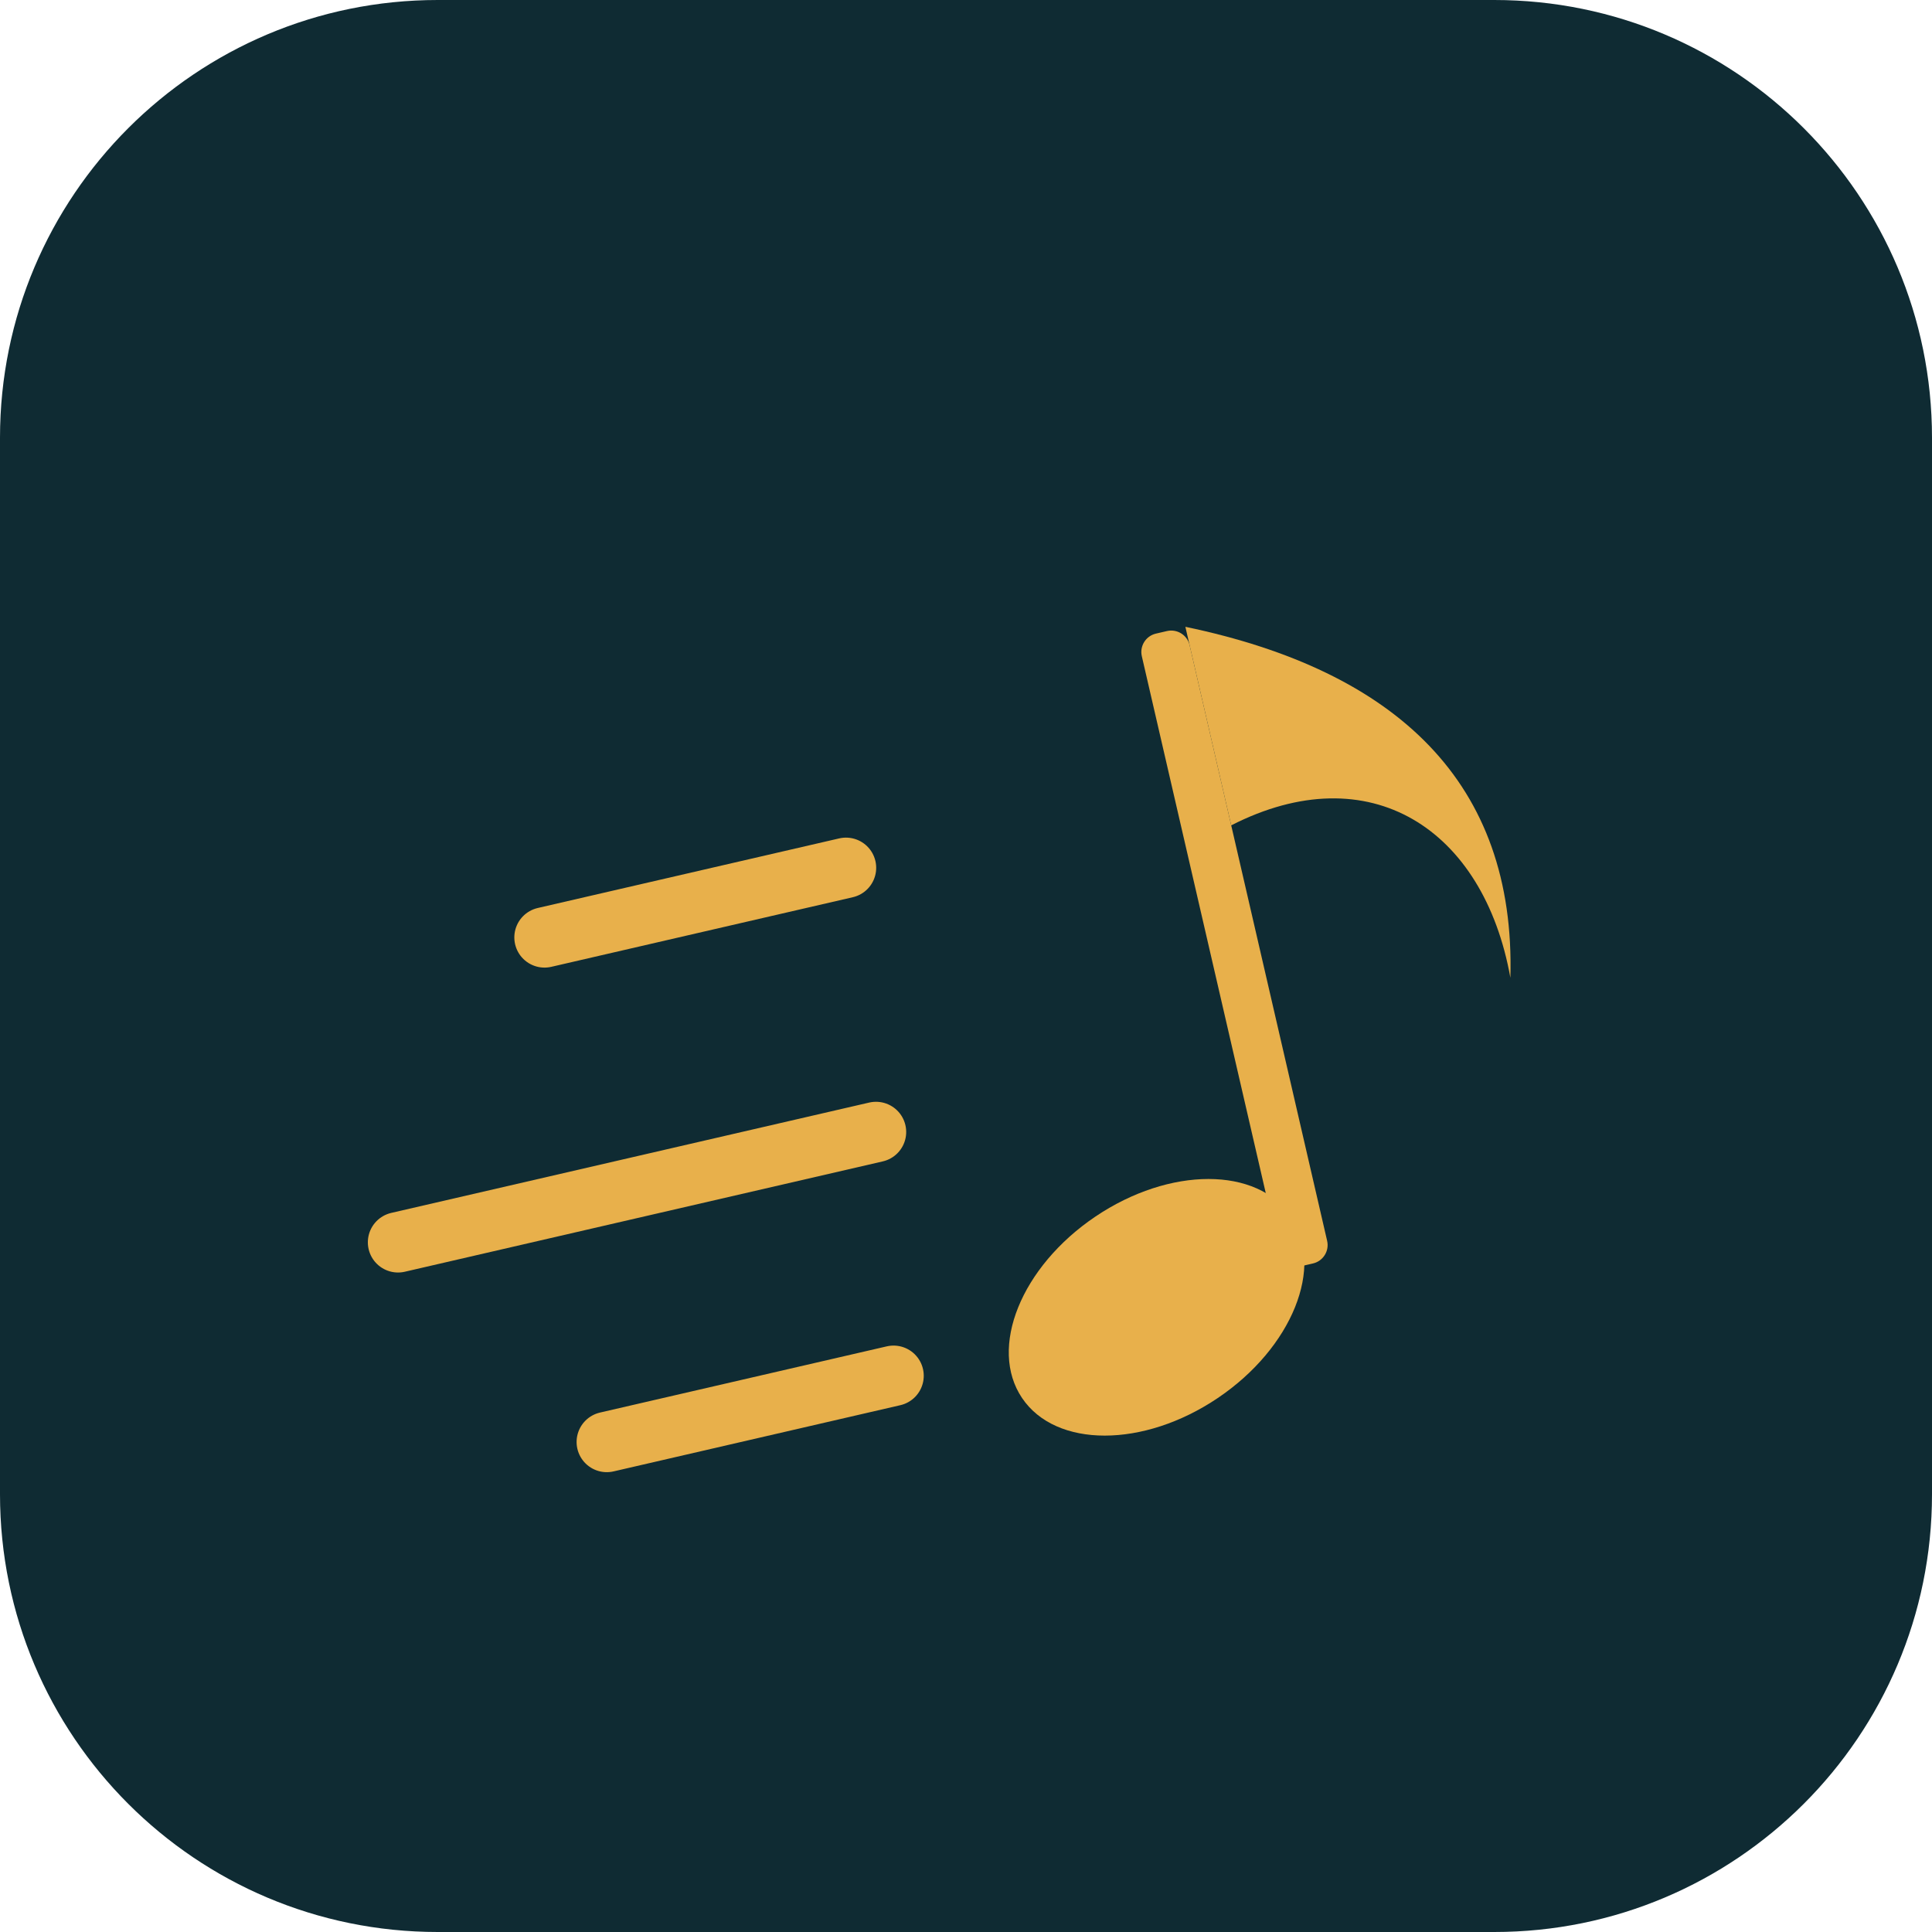
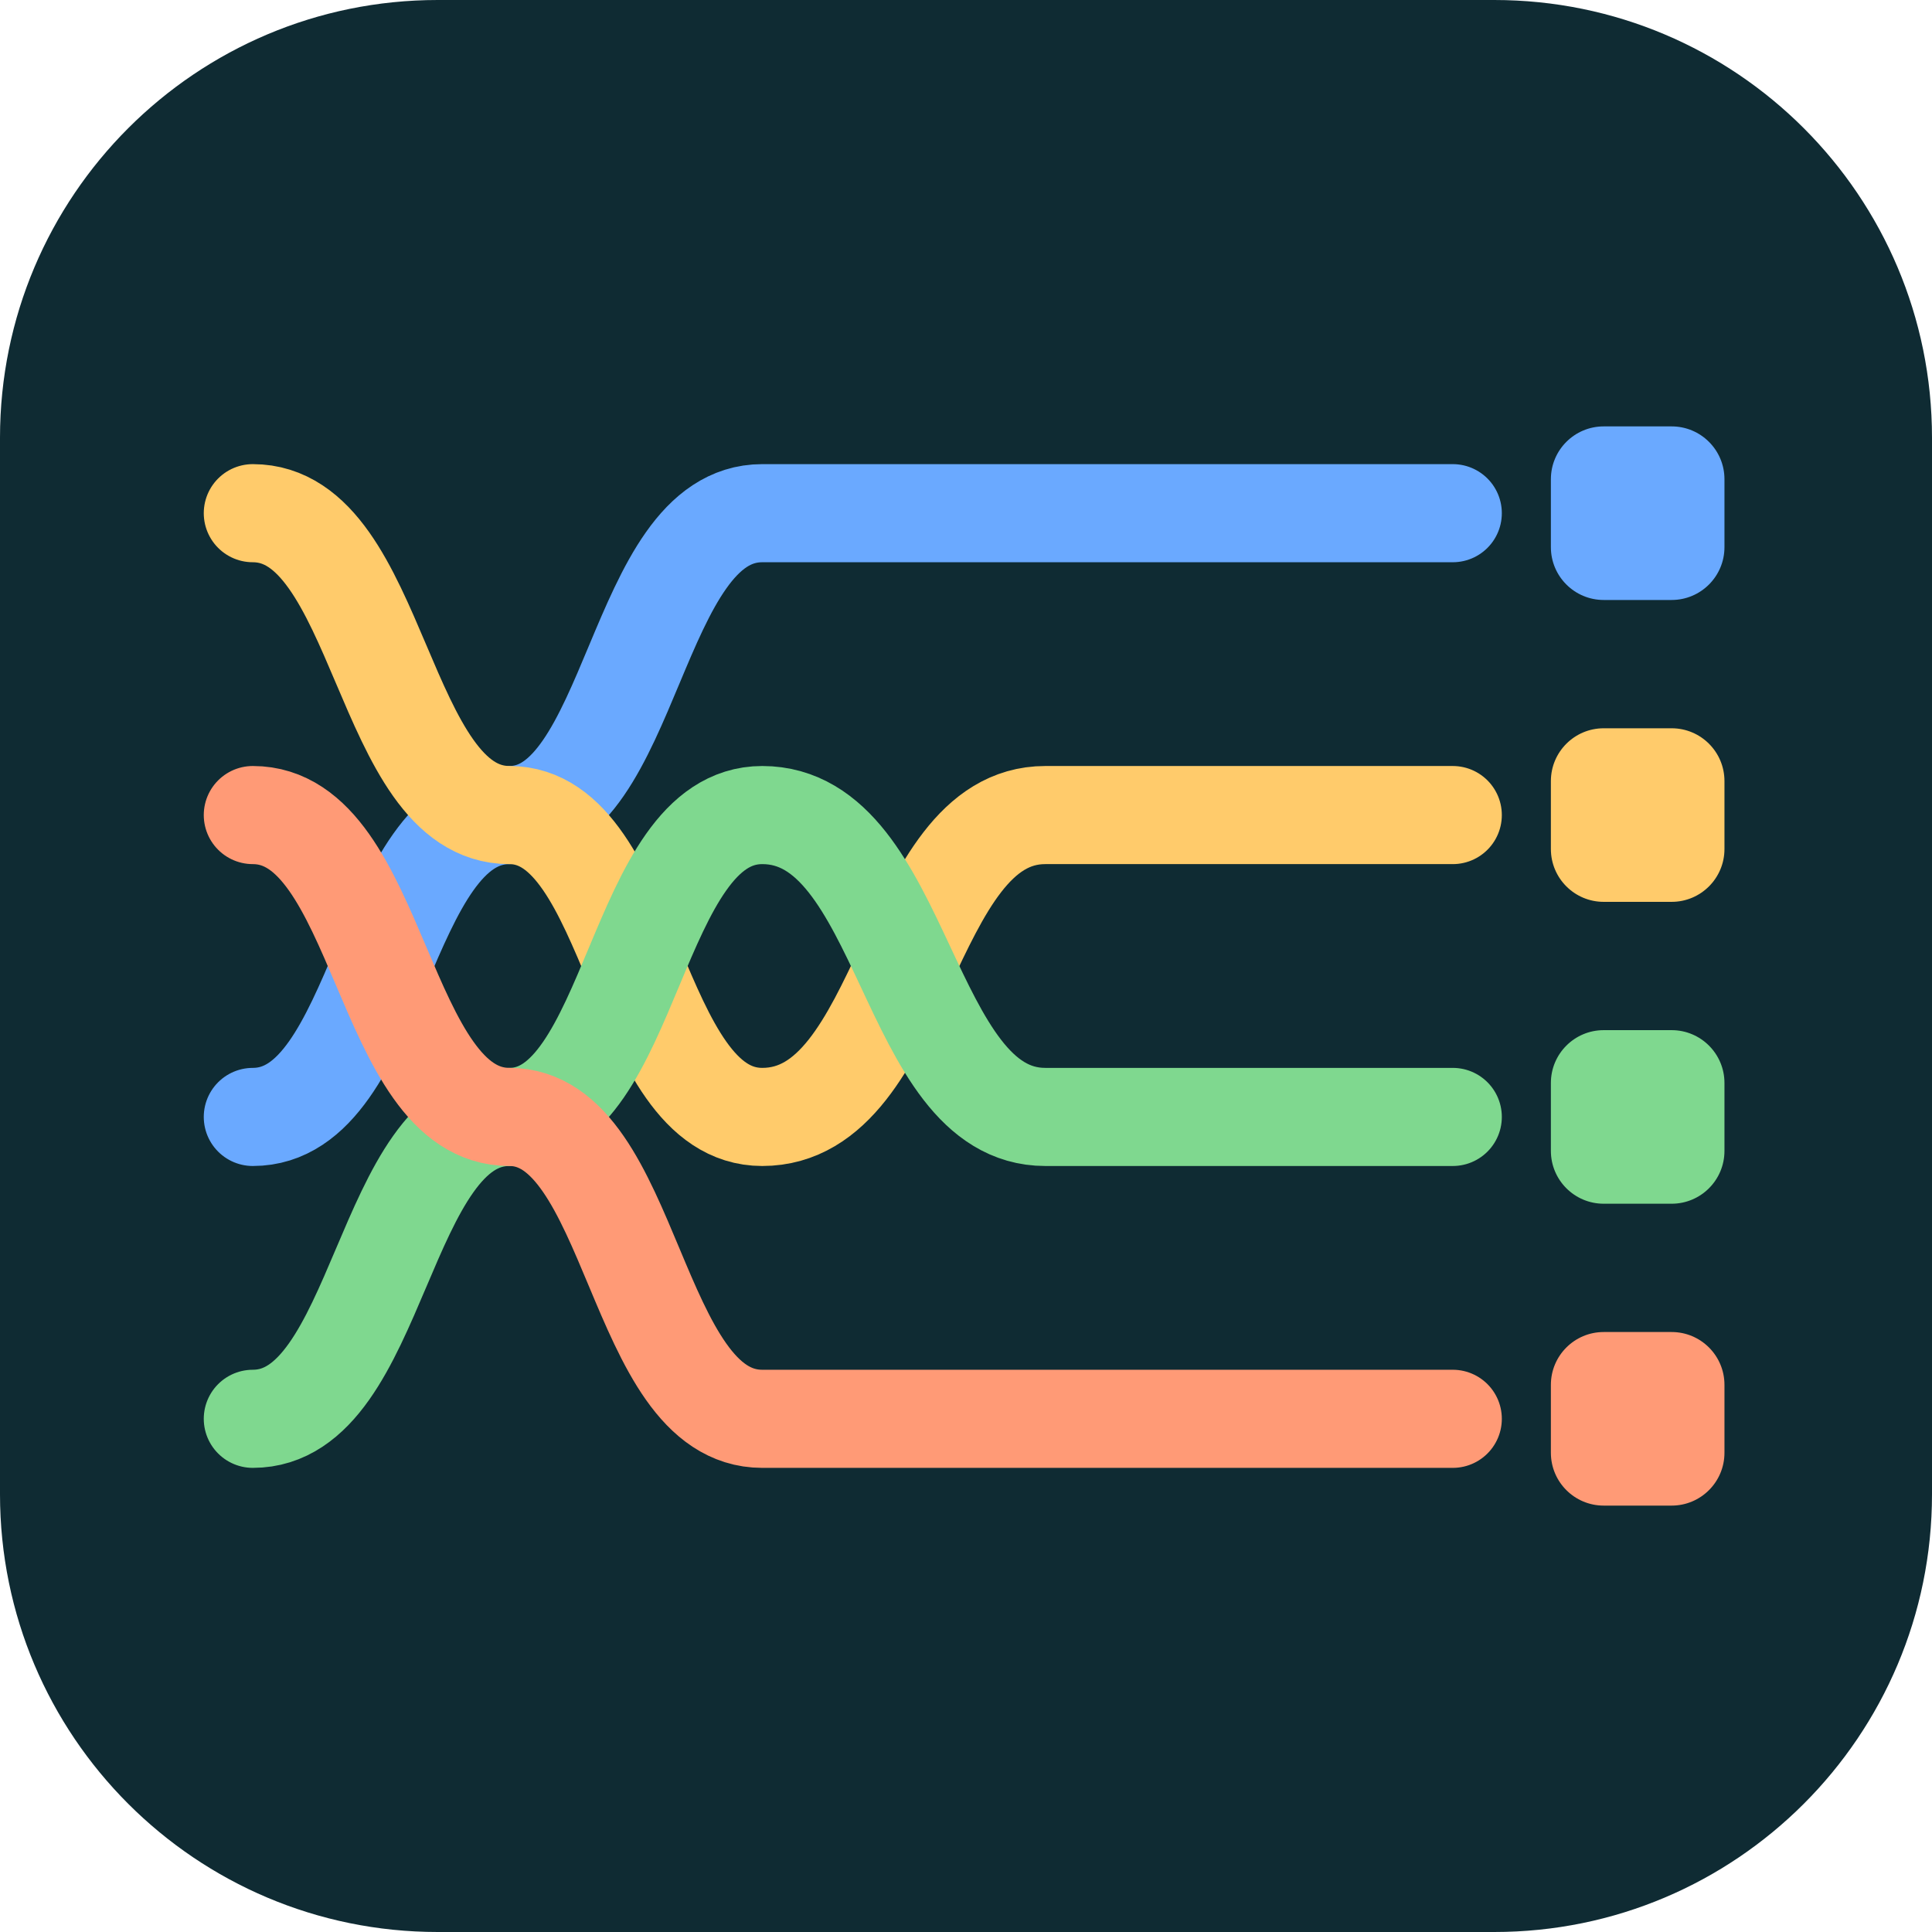
- <svg xmlns="http://www.w3.org/2000/svg" viewBox="0 0 512 512" width="512" height="512" role="img" aria-label="Harmoneeze logo: an eighth note zooming with motion lines">
+ <svg xmlns="http://www.w3.org/2000/svg" viewBox="0 0 512 512" width="512" height="512" role="img" aria-label="Unbraid: four braided voices separating into four parts">
  <rect width="512" height="512" rx="116" fill="#0F2B33" />
-   <g transform="translate(168 44) rotate(-13 140 220)" fill="#E8B04B">
-     <g stroke="#E8B04B" stroke-width="16" stroke-linecap="round">
-       <line x1="-16" y1="168" x2="66" y2="168" />
-       <line x1="-72" y1="238" x2="58" y2="238" />
-       <line x1="-30" y1="302" x2="48" y2="302" />
-     </g>
-     <ellipse cx="120" cy="300" rx="43" ry="29" transform="rotate(-21 120 300)" />
-     <rect x="155" y="126" width="13" height="172" rx="5" />
-     <path d="M168 126              C 220 150, 244 186, 231 236              C 233 196, 208 170, 168 180 Z" />
+   <g transform="translate(33 -14)">
+     <path d="M34 310 C68 310 68 230 102 230 C135 230 135 150 169 150 C207 150 207 150 244 150 C298 150 298 150 352 150" fill="none" stroke="#6aa9ff" stroke-width="26" stroke-linecap="round" stroke-linejoin="round" />
+     <path d="M34 150 C68 150 68 230 102 230 C135 230 135 310 169 310 C207 310 207 230 244 230 C298 230 298 230 352 230" fill="none" stroke="#ffcb6b" stroke-width="26" stroke-linecap="round" stroke-linejoin="round" />
+     <path d="M34 390 C68 390 68 310 102 310 C135 310 135 230 169 230 C207 230 207 310 244 310 C298 310 298 310 352 310" fill="none" stroke="#7fd88f" stroke-width="26" stroke-linecap="round" stroke-linejoin="round" />
+     <path d="M34 230 C68 230 68 310 102 310 C135 310 135 390 169 390 C207 390 207 390 244 390 C298 390 298 390 352 390" fill="none" stroke="#ff9a76" stroke-width="26" stroke-linecap="round" stroke-linejoin="round" />
+     <rect x="378" y="127" width="46" height="46" rx="14" fill="#6aa9ff" />
+     <rect x="378" y="207" width="46" height="46" rx="14" fill="#ffcb6b" />
+     <rect x="378" y="287" width="46" height="46" rx="14" fill="#7fd88f" />
+     <rect x="378" y="367" width="46" height="46" rx="14" fill="#ff9a76" />
  </g>
</svg>
